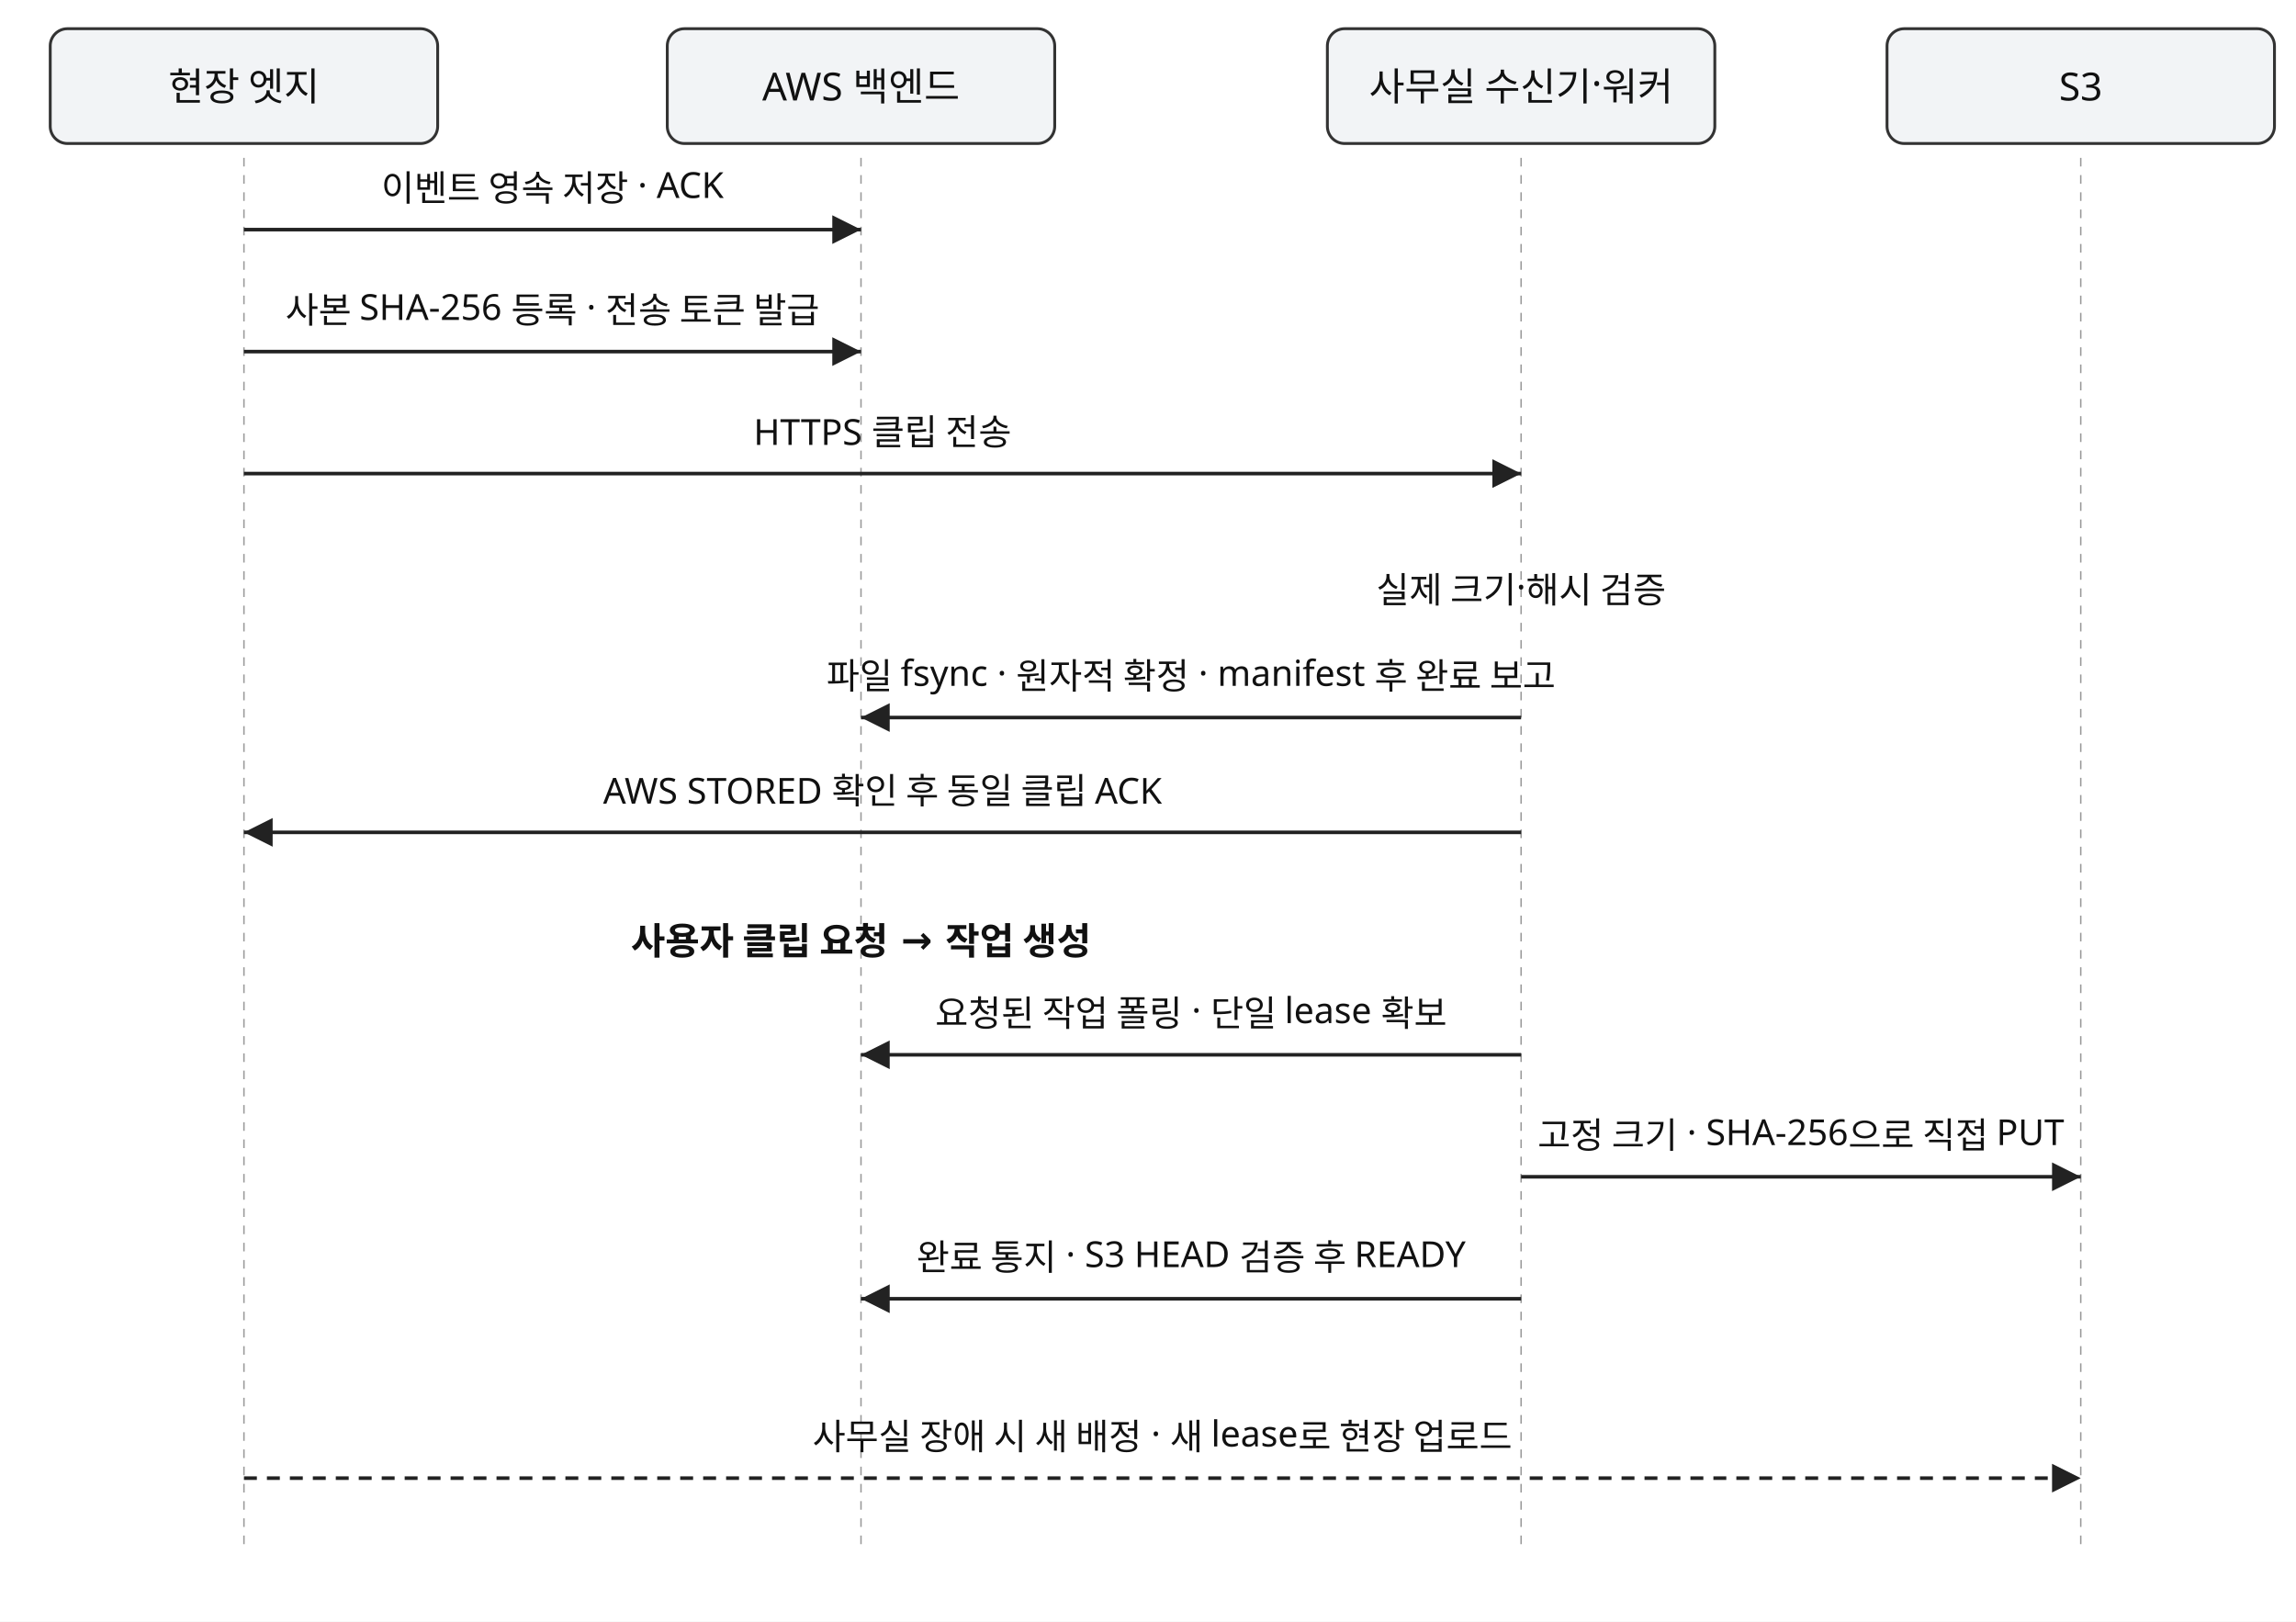
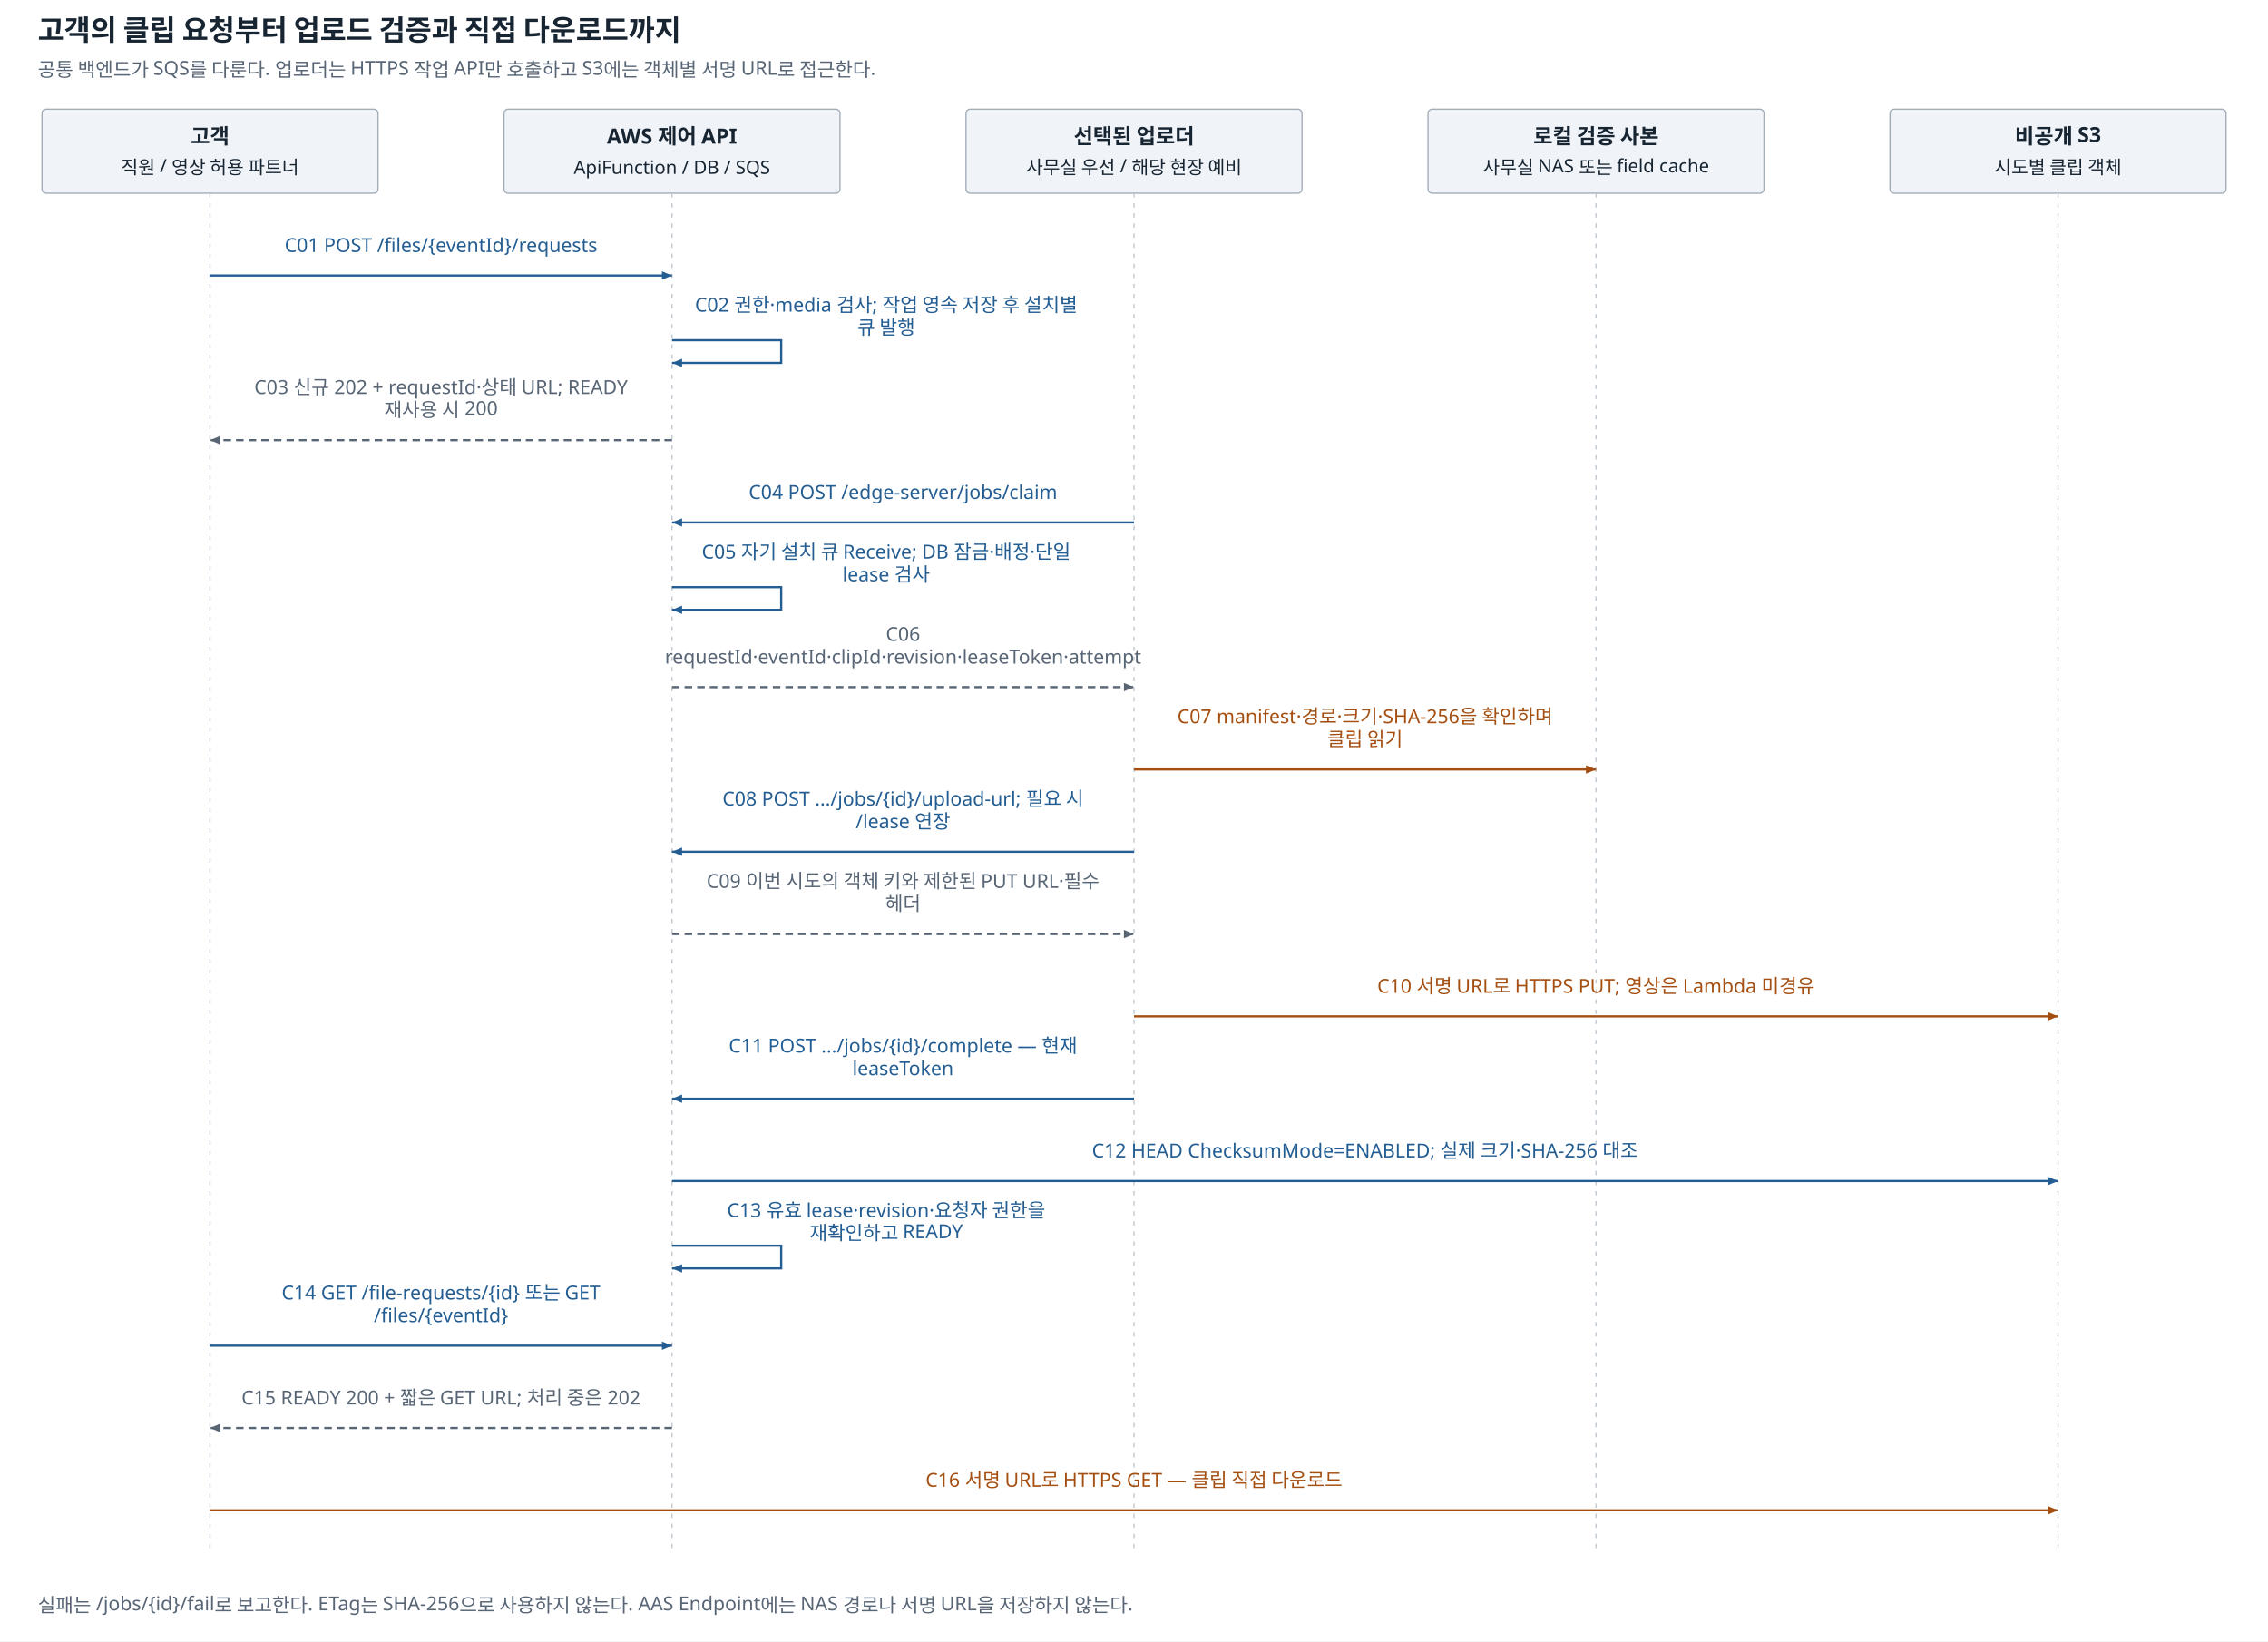
- <svg xmlns="http://www.w3.org/2000/svg" width="1600" height="1130" viewBox="0 0 1600 1130">
-   <defs>
-     <marker id="arrow" markerWidth="9" markerHeight="9" refX="8" refY="4" orient="auto">
-       <path d="M0,0 L8,4 L0,8" fill="#222" />
-     </marker>
-   </defs>
+ <svg xmlns="http://www.w3.org/2000/svg" width="2700" height="1954" viewBox="0 0 2700 1954" role="img">
  <rect width="100%" height="100%" fill="white" />
-   <rect x="35" y="20" width="270" height="80" rx="12" fill="#F2F4F6" stroke="#333" stroke-width="2" />
-   <text x="170.0" y="70.0" text-anchor="middle" font-family="Nanum Gothic, sans-serif" font-size="27" font-weight="400" fill="#111">현장 엣지</text>
-   <line x1="170" y1="110" x2="170" y2="1080" stroke="#999" stroke-dasharray="6 6" />
-   <rect x="465" y="20" width="270" height="80" rx="12" fill="#F2F4F6" stroke="#333" stroke-width="2" />
-   <text x="600.0" y="70.0" text-anchor="middle" font-family="Nanum Gothic, sans-serif" font-size="27" font-weight="400" fill="#111">AWS 백엔드</text>
-   <line x1="600" y1="110" x2="600" y2="1080" stroke="#999" stroke-dasharray="6 6" />
-   <rect x="925" y="20" width="270" height="80" rx="12" fill="#F2F4F6" stroke="#333" stroke-width="2" />
-   <text x="1060.0" y="70.0" text-anchor="middle" font-family="Nanum Gothic, sans-serif" font-size="27" font-weight="400" fill="#111">사무실 수신기·워커</text>
-   <line x1="1060" y1="110" x2="1060" y2="1080" stroke="#999" stroke-dasharray="6 6" />
-   <rect x="1315" y="20" width="270" height="80" rx="12" fill="#F2F4F6" stroke="#333" stroke-width="2" />
-   <text x="1450.0" y="70.0" text-anchor="middle" font-family="Nanum Gothic, sans-serif" font-size="27" font-weight="400" fill="#111">S3</text>
-   <line x1="1450" y1="110" x2="1450" y2="1080" stroke="#999" stroke-dasharray="6 6" />
-   <polyline points="170,160 600,160" fill="none" stroke="#222" stroke-width="2.5" marker-end="url(#arrow)" />
-   <text x="385.0" y="140" text-anchor="middle" font-family="Nanum Gothic, sans-serif" font-size="25" font-weight="400" fill="#111">이벤트 영속 저장 · ACK</text>
-   <polyline points="170,245 600,245" fill="none" stroke="#222" stroke-width="2.5" marker-end="url(#arrow)" />
-   <text x="385.0" y="225" text-anchor="middle" font-family="Nanum Gothic, sans-serif" font-size="25" font-weight="400" fill="#111">사본 SHA-256 등록 · 전송 토큰 발급</text>
-   <polyline points="170,330 1060,330" fill="none" stroke="#222" stroke-width="2.5" marker-end="url(#arrow)" />
-   <text x="615.0" y="310" text-anchor="middle" font-family="Nanum Gothic, sans-serif" font-size="25" font-weight="400" fill="#111">HTTPS 클립 전송</text>
-   <polyline points="1060,500 600,500" fill="none" stroke="#222" stroke-width="2.5" marker-end="url(#arrow)" />
-   <text x="830.0" y="480" text-anchor="middle" font-family="Nanum Gothic, sans-serif" font-size="25" font-weight="400" fill="#111">파일 fsync · 원자적 확정 · manifest 후 완료 보고</text>
-   <polyline points="1060,580 170,580" fill="none" stroke="#222" stroke-width="2.5" marker-end="url(#arrow)" />
-   <text x="615.0" y="560" text-anchor="middle" font-family="Nanum Gothic, sans-serif" font-size="25" font-weight="400" fill="#111">AWS STORED 확인 후 동일 클립 ACK</text>
-   <polyline points="1060,735 600,735" fill="none" stroke="#222" stroke-width="2.5" marker-end="url(#arrow)" />
-   <text x="830.0" y="715" text-anchor="middle" font-family="Nanum Gothic, sans-serif" font-size="25" font-weight="400" fill="#111">요청된 작업 폴링 · 단일 lease 확보</text>
-   <polyline points="1060,820 1450,820" fill="none" stroke="#222" stroke-width="2.5" marker-end="url(#arrow)" />
-   <text x="1255.0" y="800" text-anchor="middle" font-family="Nanum Gothic, sans-serif" font-size="25" font-weight="400" fill="#111">고정 크기 · SHA-256으로 직접 PUT</text>
-   <polyline points="1060,905 600,905" fill="none" stroke="#222" stroke-width="2.5" marker-end="url(#arrow)" />
-   <text x="830.0" y="885" text-anchor="middle" font-family="Nanum Gothic, sans-serif" font-size="25" font-weight="400" fill="#111">완료 통지 · S3 HEAD 검증 후 READY</text>
-   <polyline points="170,1030 1450,1030" fill="none" stroke="#222" stroke-width="2.5" marker-end="url(#arrow)" stroke-dasharray="9 7" />
-   <text x="810.0" y="1010" text-anchor="middle" font-family="Nanum Gothic, sans-serif" font-size="25" font-weight="400" fill="#111">사무실 장애 시 새 배정 · 새 lease로 현장 업로드</text>
-   <text x="1060" y="420" text-anchor="middle" font-family="Nanum Gothic, sans-serif" font-size="25" font-weight="400" fill="#111">실제 크기·해시 검증</text>
-   <text x="600" y="665" text-anchor="middle" font-family="Nanum Gothic, sans-serif" font-size="26" font-weight="700" fill="#111">사용자 클립 요청 → 작업 생성</text>
+   <text x="45" y="48" text-anchor="start" font-family="Nanum Gothic, sans-serif" font-size="34" font-weight="700" fill="#172431">고객의 클립 요청부터 업로드 검증과 직접 다운로드까지</text>
+   <text x="45" y="91" text-anchor="start" font-family="Nanum Gothic, sans-serif" font-size="23" font-weight="400" fill="#586575">공통 백엔드가 SQS를 다룬다. 업로더는 HTTPS 작업 API만 호출하고 S3에는 객체별 서명 URL로 접근한다.</text>
+   <rect x="50.0" y="130" width="400" height="100" rx="5" fill="#F0F4F8" stroke="#A3ADB8" stroke-width="1.5" />
+   <text x="250.0" y="171" text-anchor="middle" font-family="Nanum Gothic, sans-serif" font-size="25" font-weight="700" fill="#172431">고객</text>
+   <text x="250.0" y="207" text-anchor="middle" font-family="Nanum Gothic, sans-serif" font-size="22" font-weight="400" fill="#172431">직원 / 영상 허용 파트너</text>
+   <path d="M250.0,230 V1848" fill="none" stroke="#C0C7CF" stroke-width="1.5" stroke-dasharray="5 7" />
+   <rect x="600.0" y="130" width="400" height="100" rx="5" fill="#F0F4F8" stroke="#A3ADB8" stroke-width="1.5" />
+   <text x="800.0" y="171" text-anchor="middle" font-family="Nanum Gothic, sans-serif" font-size="25" font-weight="700" fill="#172431">AWS 제어 API</text>
+   <text x="800.0" y="207" text-anchor="middle" font-family="Nanum Gothic, sans-serif" font-size="22" font-weight="400" fill="#172431">ApiFunction / DB / SQS</text>
+   <path d="M800.0,230 V1848" fill="none" stroke="#C0C7CF" stroke-width="1.5" stroke-dasharray="5 7" />
+   <rect x="1150.0" y="130" width="400" height="100" rx="5" fill="#F0F4F8" stroke="#A3ADB8" stroke-width="1.5" />
+   <text x="1350.0" y="171" text-anchor="middle" font-family="Nanum Gothic, sans-serif" font-size="25" font-weight="700" fill="#172431">선택된 업로더</text>
+   <text x="1350.0" y="207" text-anchor="middle" font-family="Nanum Gothic, sans-serif" font-size="22" font-weight="400" fill="#172431">사무실 우선 / 해당 현장 예비</text>
+   <path d="M1350.0,230 V1848" fill="none" stroke="#C0C7CF" stroke-width="1.5" stroke-dasharray="5 7" />
+   <rect x="1700.0" y="130" width="400" height="100" rx="5" fill="#F0F4F8" stroke="#A3ADB8" stroke-width="1.5" />
+   <text x="1900.0" y="171" text-anchor="middle" font-family="Nanum Gothic, sans-serif" font-size="25" font-weight="700" fill="#172431">로컬 검증 사본</text>
+   <text x="1900.0" y="207" text-anchor="middle" font-family="Nanum Gothic, sans-serif" font-size="22" font-weight="400" fill="#172431">사무실 NAS 또는 field cache</text>
+   <path d="M1900.0,230 V1848" fill="none" stroke="#C0C7CF" stroke-width="1.5" stroke-dasharray="5 7" />
+   <rect x="2250.0" y="130" width="400" height="100" rx="5" fill="#F0F4F8" stroke="#A3ADB8" stroke-width="1.5" />
+   <text x="2450.0" y="171" text-anchor="middle" font-family="Nanum Gothic, sans-serif" font-size="25" font-weight="700" fill="#172431">비공개 S3</text>
+   <text x="2450.0" y="207" text-anchor="middle" font-family="Nanum Gothic, sans-serif" font-size="22" font-weight="400" fill="#172431">시도별 클립 객체</text>
+   <path d="M2450.0,230 V1848" fill="none" stroke="#C0C7CF" stroke-width="1.5" stroke-dasharray="5 7" />
+   <polyline points="250.0,328 800.0,328" fill="none" stroke="#235D92" stroke-width="2.6" />
+   <polygon points="800.0,328 788.0,323 788.0,333" fill="#235D92" />
+   <text x="525.0" y="300" text-anchor="middle" font-family="Nanum Gothic, sans-serif" font-size="23" font-weight="400" fill="#235D92">C01 POST /files/{eventId}/requests</text>
+   <polyline points="800.0,405 930.0,405 930.0,432 800.0,432" fill="none" stroke="#235D92" stroke-width="2.6" />
+   <polygon points="800.0,432 812.0,427 812.0,437" fill="#235D92" />
+   <text x="1055.0" y="371" text-anchor="middle" font-family="Nanum Gothic, sans-serif" font-size="23" font-weight="400" fill="#235D92">C02 권한·media 검사; 작업 영속 저장 후 설치별</text>
+   <text x="1055.0" y="398" text-anchor="middle" font-family="Nanum Gothic, sans-serif" font-size="23" font-weight="400" fill="#235D92">큐 발행</text>
+   <polyline points="800.0,524 250.0,524" fill="none" stroke="#586575" stroke-width="2.6" stroke-dasharray="9 6" />
+   <polygon points="250.0,524 262.0,519 262.0,529" fill="#586575" />
+   <text x="525.0" y="469" text-anchor="middle" font-family="Nanum Gothic, sans-serif" font-size="23" font-weight="400" fill="#586575">C03 신규 202 + requestId·상태 URL; READY</text>
+   <text x="525.0" y="496" text-anchor="middle" font-family="Nanum Gothic, sans-serif" font-size="23" font-weight="400" fill="#586575">재사용 시 200</text>
+   <polyline points="1350.0,622 800.0,622" fill="none" stroke="#235D92" stroke-width="2.6" />
+   <polygon points="800.0,622 812.0,617 812.0,627" fill="#235D92" />
+   <text x="1075.0" y="594" text-anchor="middle" font-family="Nanum Gothic, sans-serif" font-size="23" font-weight="400" fill="#235D92">C04 POST /edge-server/jobs/claim</text>
+   <polyline points="800.0,699 930.0,699 930.0,726 800.0,726" fill="none" stroke="#235D92" stroke-width="2.6" />
+   <polygon points="800.0,726 812.0,721 812.0,731" fill="#235D92" />
+   <text x="1055.0" y="665" text-anchor="middle" font-family="Nanum Gothic, sans-serif" font-size="23" font-weight="400" fill="#235D92">C05 자기 설치 큐 Receive; DB 잠금·배정·단일</text>
+   <text x="1055.0" y="692" text-anchor="middle" font-family="Nanum Gothic, sans-serif" font-size="23" font-weight="400" fill="#235D92">lease 검사</text>
+   <polyline points="800.0,818 1350.0,818" fill="none" stroke="#586575" stroke-width="2.6" stroke-dasharray="9 6" />
+   <polygon points="1350.0,818 1338.0,813 1338.0,823" fill="#586575" />
+   <text x="1075.0" y="763" text-anchor="middle" font-family="Nanum Gothic, sans-serif" font-size="23" font-weight="400" fill="#586575">C06</text>
+   <text x="1075.0" y="790" text-anchor="middle" font-family="Nanum Gothic, sans-serif" font-size="23" font-weight="400" fill="#586575">requestId·eventId·clipId·revision·leaseToken·attempt</text>
+   <polyline points="1350.0,916 1900.0,916" fill="none" stroke="#A44F11" stroke-width="2.6" />
+   <polygon points="1900.0,916 1888.0,911 1888.0,921" fill="#A44F11" />
+   <text x="1625.0" y="861" text-anchor="middle" font-family="Nanum Gothic, sans-serif" font-size="23" font-weight="400" fill="#A44F11">C07 manifest·경로·크기·SHA-256을 확인하며</text>
+   <text x="1625.0" y="888" text-anchor="middle" font-family="Nanum Gothic, sans-serif" font-size="23" font-weight="400" fill="#A44F11">클립 읽기</text>
+   <polyline points="1350.0,1014 800.0,1014" fill="none" stroke="#235D92" stroke-width="2.6" />
+   <polygon points="800.0,1014 812.0,1009 812.0,1019" fill="#235D92" />
+   <text x="1075.0" y="959" text-anchor="middle" font-family="Nanum Gothic, sans-serif" font-size="23" font-weight="400" fill="#235D92">C08 POST .../jobs/{id}/upload-url; 필요 시</text>
+   <text x="1075.0" y="986" text-anchor="middle" font-family="Nanum Gothic, sans-serif" font-size="23" font-weight="400" fill="#235D92">/lease 연장</text>
+   <polyline points="800.0,1112 1350.0,1112" fill="none" stroke="#586575" stroke-width="2.6" stroke-dasharray="9 6" />
+   <polygon points="1350.0,1112 1338.0,1107 1338.0,1117" fill="#586575" />
+   <text x="1075.0" y="1057" text-anchor="middle" font-family="Nanum Gothic, sans-serif" font-size="23" font-weight="400" fill="#586575">C09 이번 시도의 객체 키와 제한된 PUT URL·필수</text>
+   <text x="1075.0" y="1084" text-anchor="middle" font-family="Nanum Gothic, sans-serif" font-size="23" font-weight="400" fill="#586575">헤더</text>
+   <polyline points="1350.0,1210 2450.0,1210" fill="none" stroke="#A44F11" stroke-width="2.6" />
+   <polygon points="2450.0,1210 2438.0,1205 2438.0,1215" fill="#A44F11" />
+   <text x="1900.0" y="1182" text-anchor="middle" font-family="Nanum Gothic, sans-serif" font-size="23" font-weight="400" fill="#A44F11">C10 서명 URL로 HTTPS PUT; 영상은 Lambda 미경유</text>
+   <polyline points="1350.0,1308 800.0,1308" fill="none" stroke="#235D92" stroke-width="2.6" />
+   <polygon points="800.0,1308 812.0,1303 812.0,1313" fill="#235D92" />
+   <text x="1075.0" y="1253" text-anchor="middle" font-family="Nanum Gothic, sans-serif" font-size="23" font-weight="400" fill="#235D92">C11 POST .../jobs/{id}/complete — 현재</text>
+   <text x="1075.0" y="1280" text-anchor="middle" font-family="Nanum Gothic, sans-serif" font-size="23" font-weight="400" fill="#235D92">leaseToken</text>
+   <polyline points="800.0,1406 2450.0,1406" fill="none" stroke="#235D92" stroke-width="2.6" />
+   <polygon points="2450.0,1406 2438.0,1401 2438.0,1411" fill="#235D92" />
+   <text x="1625.0" y="1378" text-anchor="middle" font-family="Nanum Gothic, sans-serif" font-size="23" font-weight="400" fill="#235D92">C12 HEAD ChecksumMode=ENABLED; 실제 크기·SHA-256 대조</text>
+   <polyline points="800.0,1483 930.0,1483 930.0,1510 800.0,1510" fill="none" stroke="#235D92" stroke-width="2.6" />
+   <polygon points="800.0,1510 812.0,1505 812.0,1515" fill="#235D92" />
+   <text x="1055.0" y="1449" text-anchor="middle" font-family="Nanum Gothic, sans-serif" font-size="23" font-weight="400" fill="#235D92">C13 유효 lease·revision·요청자 권한을</text>
+   <text x="1055.0" y="1476" text-anchor="middle" font-family="Nanum Gothic, sans-serif" font-size="23" font-weight="400" fill="#235D92">재확인하고 READY</text>
+   <polyline points="250.0,1602 800.0,1602" fill="none" stroke="#235D92" stroke-width="2.6" />
+   <polygon points="800.0,1602 788.0,1597 788.0,1607" fill="#235D92" />
+   <text x="525.0" y="1547" text-anchor="middle" font-family="Nanum Gothic, sans-serif" font-size="23" font-weight="400" fill="#235D92">C14 GET /file-requests/{id} 또는 GET</text>
+   <text x="525.0" y="1574" text-anchor="middle" font-family="Nanum Gothic, sans-serif" font-size="23" font-weight="400" fill="#235D92">/files/{eventId}</text>
+   <polyline points="800.0,1700 250.0,1700" fill="none" stroke="#586575" stroke-width="2.6" stroke-dasharray="9 6" />
+   <polygon points="250.0,1700 262.0,1695 262.0,1705" fill="#586575" />
+   <text x="525.0" y="1672" text-anchor="middle" font-family="Nanum Gothic, sans-serif" font-size="23" font-weight="400" fill="#586575">C15 READY 200 + 짧은 GET URL; 처리 중은 202</text>
+   <polyline points="250.0,1798 2450.0,1798" fill="none" stroke="#A44F11" stroke-width="2.6" />
+   <polygon points="2450.0,1798 2438.0,1793 2438.0,1803" fill="#A44F11" />
+   <text x="1350.0" y="1770" text-anchor="middle" font-family="Nanum Gothic, sans-serif" font-size="23" font-weight="400" fill="#A44F11">C16 서명 URL로 HTTPS GET — 클립 직접 다운로드</text>
+   <text x="45" y="1919" text-anchor="start" font-family="Nanum Gothic, sans-serif" font-size="23" font-weight="400" fill="#586575">실패는 /jobs/{id}/fail로 보고한다. ETag는 SHA-256으로 사용하지 않는다. AAS Endpoint에는 NAS 경로나 서명 URL을 저장하지 않는다.</text>
</svg>
